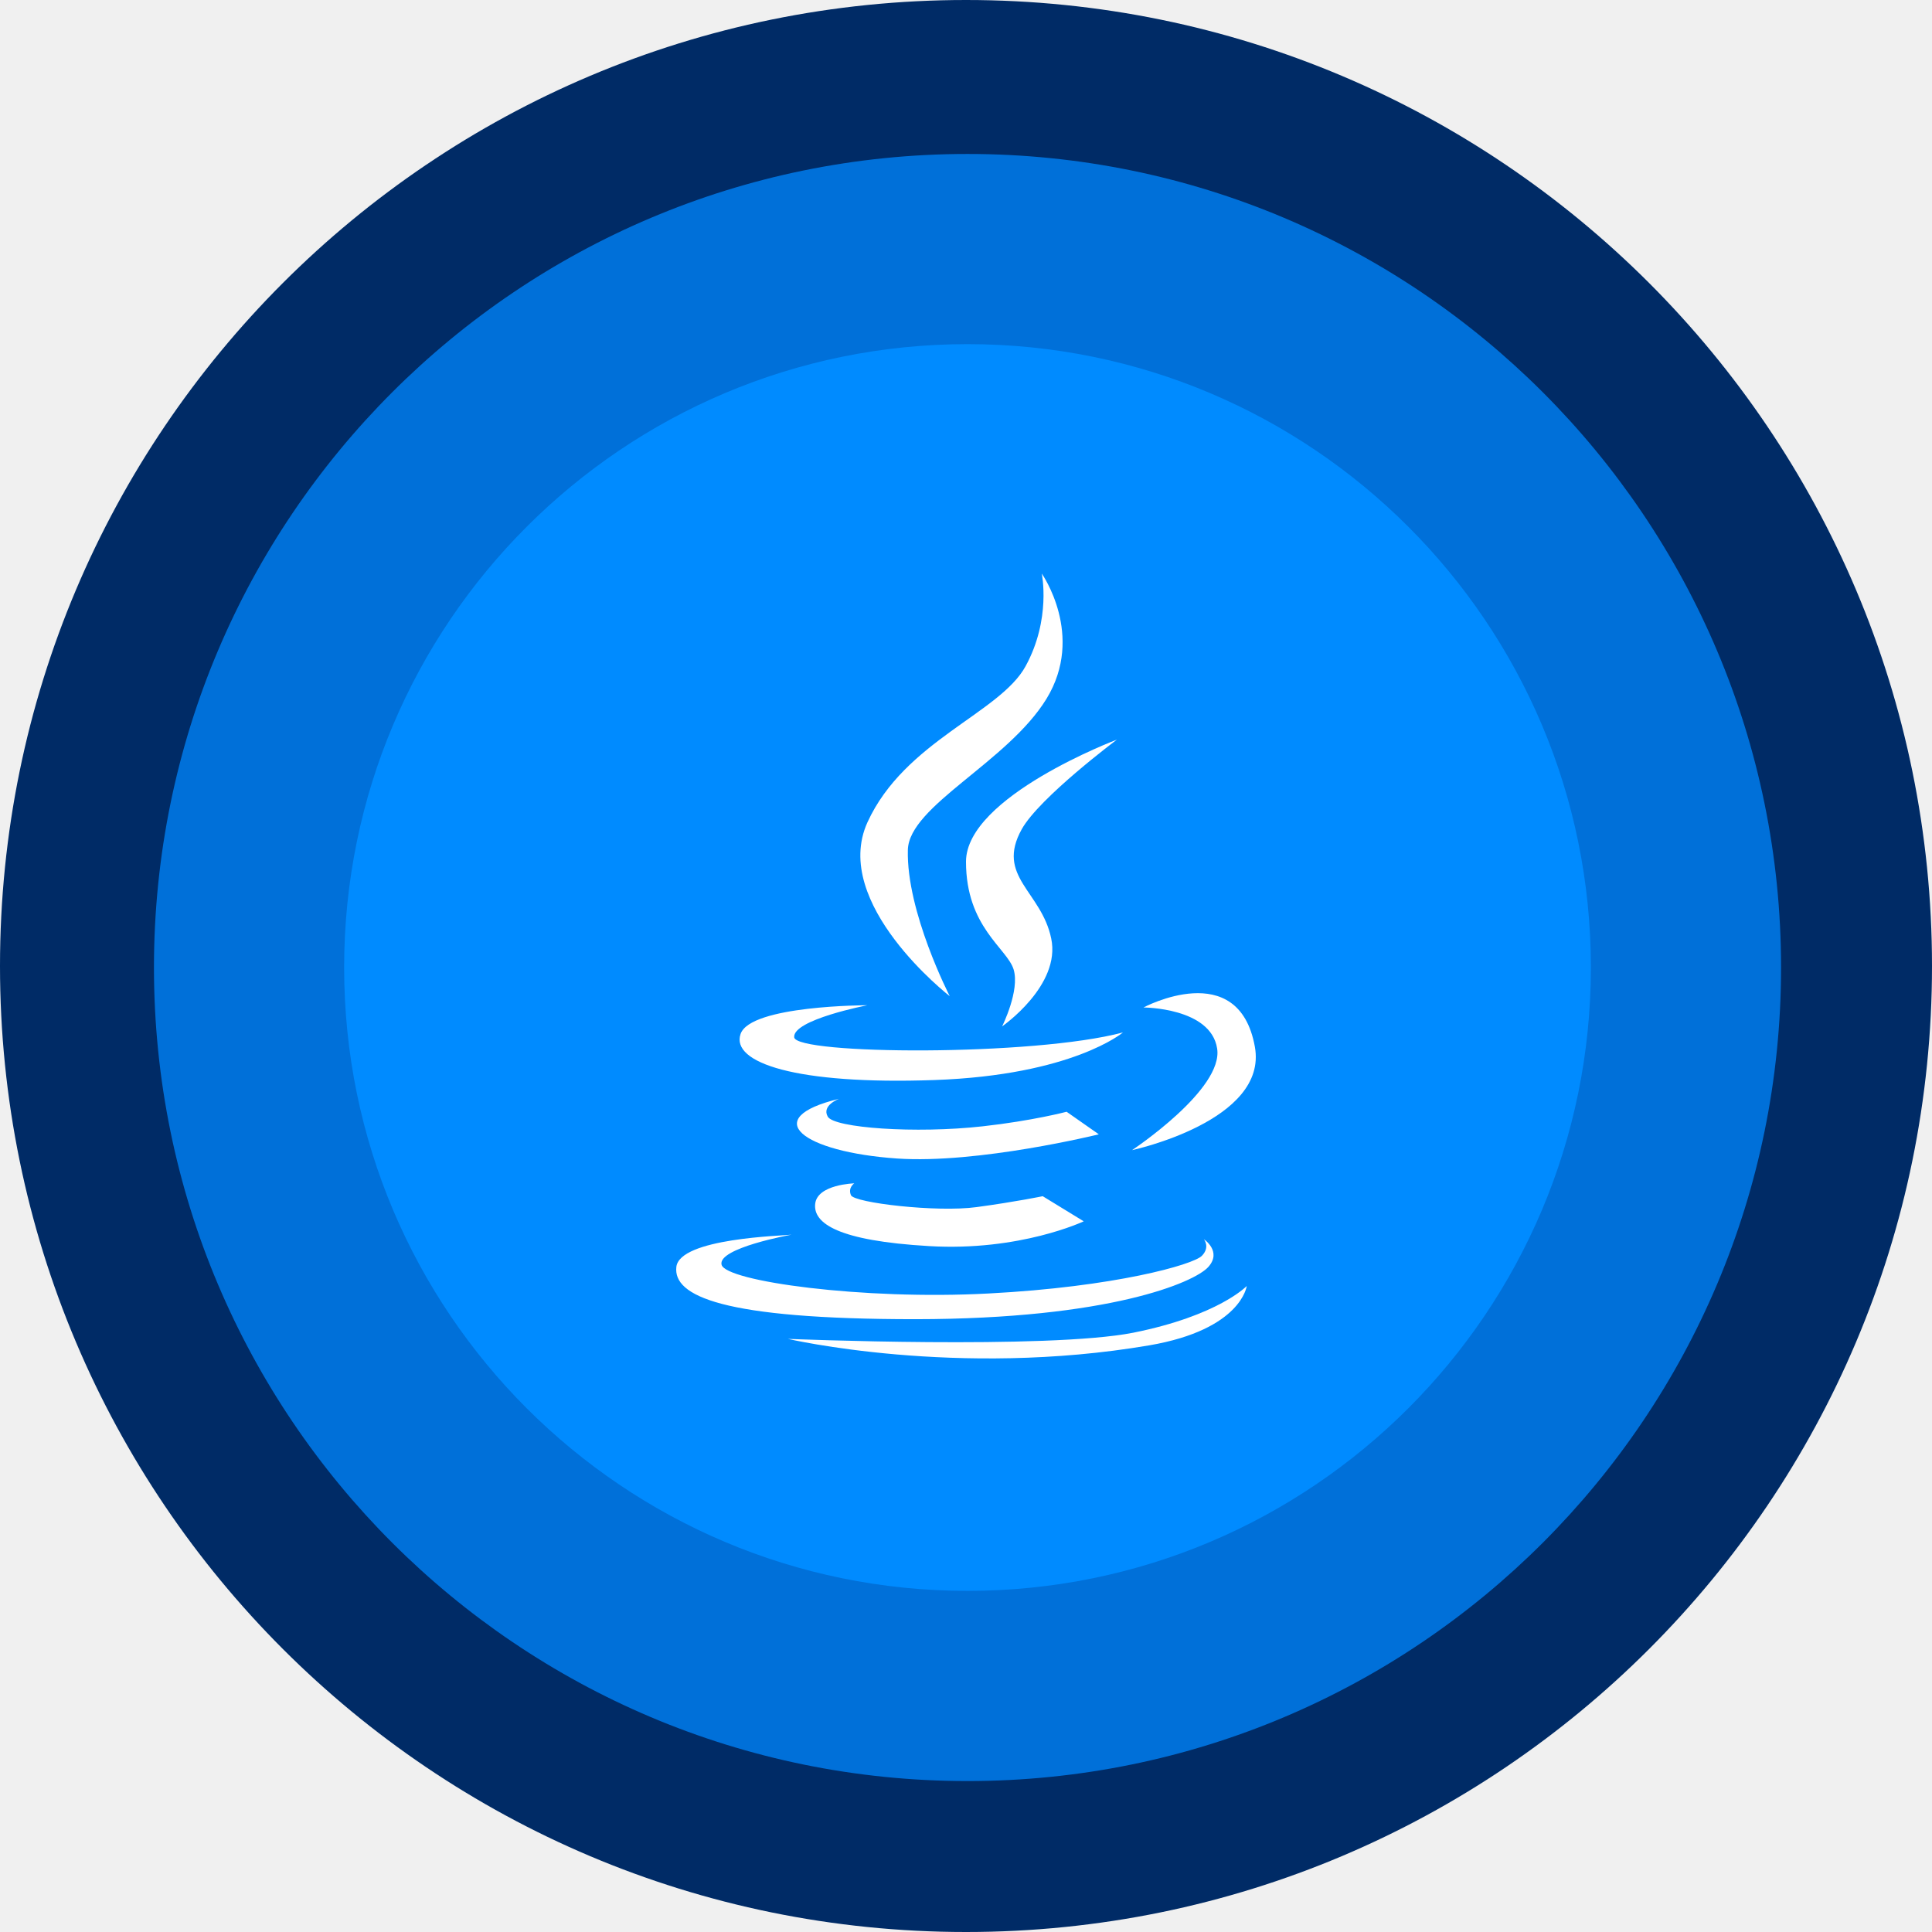
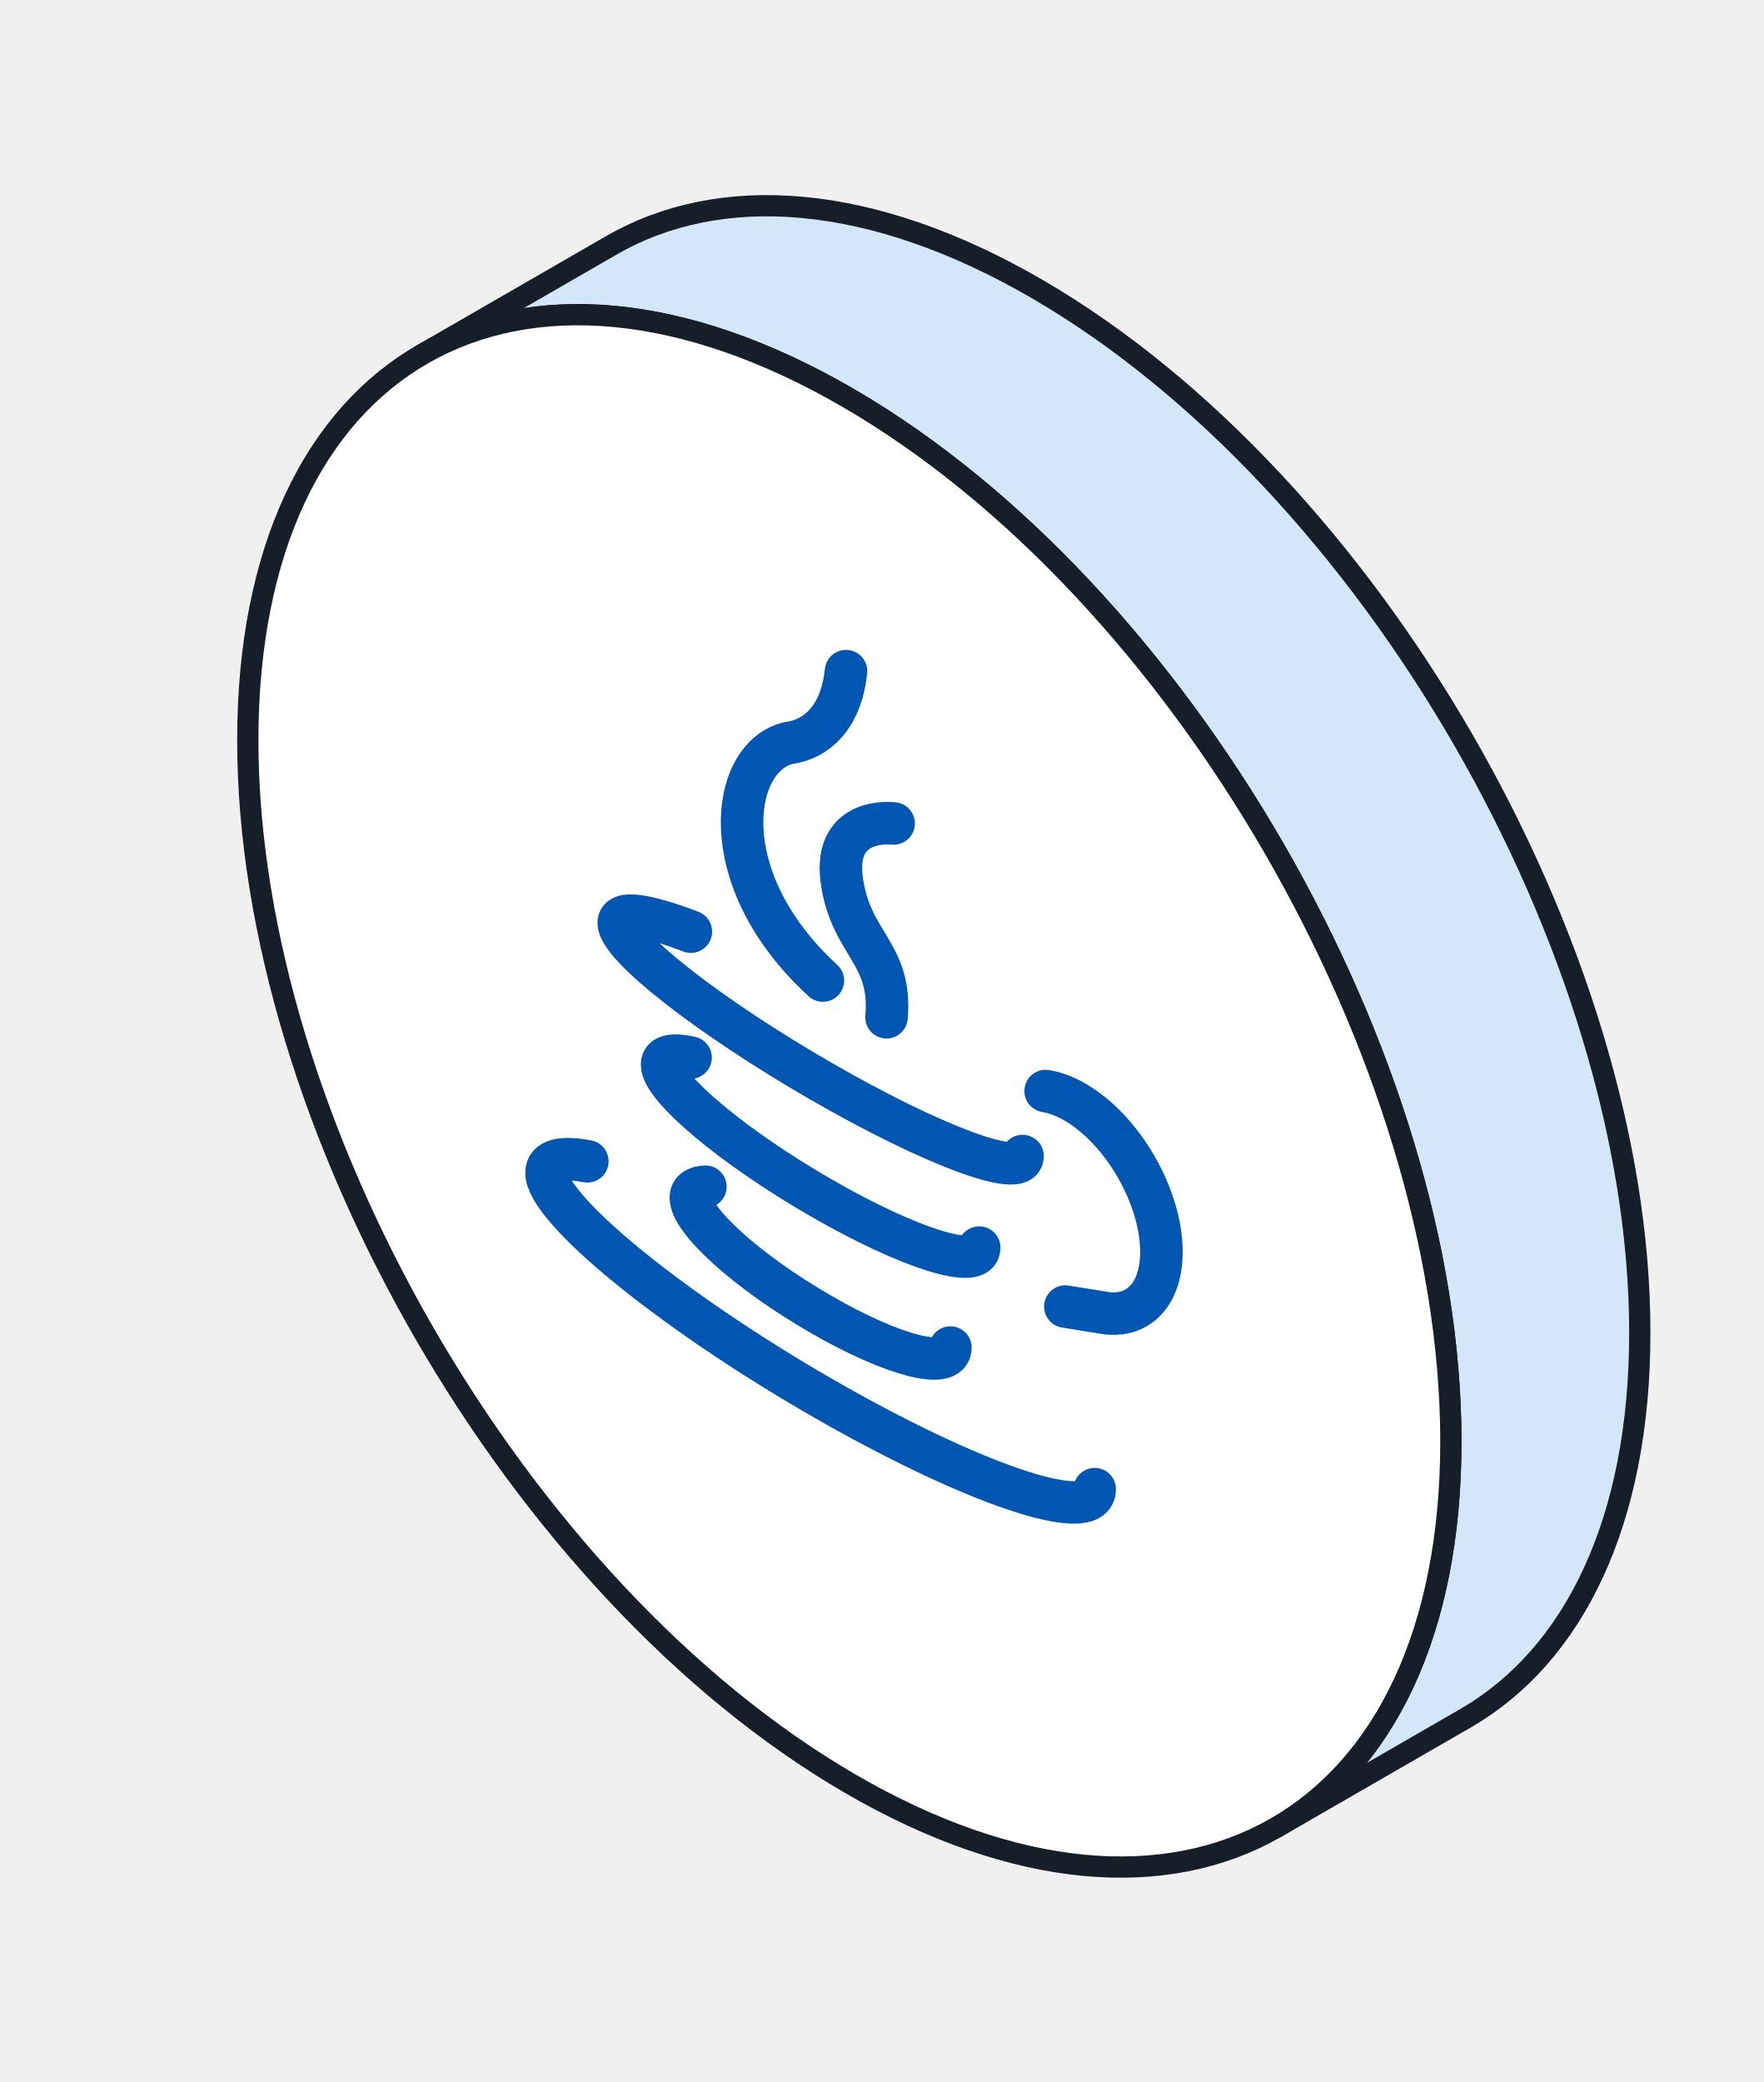
- <svg xmlns="http://www.w3.org/2000/svg" width="640px" height="640px" viewBox="0 0 640 640" version="1.1">
-   <g id="app-java" stroke="none" stroke-width="1" fill="none" fill-rule="evenodd">
-     <circle id="lg" fill="#002B66" cx="320" cy="320" r="320" />
-     <circle id="md" fill="#0070D9" cx="320.5" cy="320.5" r="269.5" />
-     <circle id="sm" fill="#008BFF" cx="320.5" cy="320.5" r="206.5" />
-     <g id="java-svgrepo-com" transform="translate(224, 190)" fill="#FFFFFF" fill-rule="nonzero">
-       <path d="M90.619,140 C90.619,140 76.197,112.022 76.739,91.529 C77.127,76.938 109.815,62.46 122.668,41.476 C135.52,20.437 121.099,0 121.099,0 C121.099,0 124.292,15.08 115.728,30.705 C107.219,46.275 75.656,55.465 63.358,82.394 C51.102,109.337 90.619,140 90.619,140 Z" id="Path" />
-       <path d="M146,55 C146,55 96,73.882 96,95.456 C96,117.086 109.562,124.095 111.764,131.103 C113.923,138.113 107.967,150 107.967,150 C107.967,150 127.527,136.472 124.225,120.871 C120.979,105.212 105.752,100.334 114.472,84.676 C120.315,74.219 146,55 146,55 Z" id="Path" />
-       <path d="M85.485,167.779 C131.321,166.173 148,152.006 148,152.006 C118.353,159.941 39.634,159.405 39.088,153.612 C38.542,147.778 63.33,143 63.33,143 C63.33,143 24.538,143 21.317,152.54 C18.082,162.04 39.634,169.385 85.485,167.779 Z" id="Path" />
-       <path d="M151,191 C151,191 196.146,181.345 191.691,156.757 C186.292,126.876 154.792,143.743 154.792,143.743 C154.792,143.743 177.047,143.743 179.189,157.307 C181.388,170.872 151,191 151,191 Z" id="Path" />
-       <path d="M129.324,178.284 C129.324,178.284 118.094,181.264 101.504,183.108 C79.264,185.59 52.318,183.649 50.208,179.906 C48.083,176.177 53.941,174 53.941,174 C27.204,180.447 41.85,191.608 73.141,193.77 C100.032,195.614 140,185.757 140,185.757 L129.324,178.284 Z" id="Path" />
-       <path d="M58.988,202 C58.988,202 46.755,202.322 46.042,208.779 C45.328,215.234 53.577,221.032 83.719,222.782 C113.875,224.589 135,214.576 135,214.576 L121.411,206.257 C121.411,206.257 112.784,208.064 99.503,209.87 C86.235,211.677 58.987,208.442 57.896,205.935 C56.807,203.414 58.988,202 58.988,202 Z" id="Path" />
-       <path d="M79.254,247 C143.418,246.943 171.659,234.842 176.272,229.695 C180.886,224.534 174.799,220.505 174.799,220.505 C174.799,220.505 176.966,223.086 174.146,225.996 C171.269,228.964 145.211,236.305 103.463,238.484 C61.77,240.72 16.45,234.455 15.032,228.964 C13.615,223.416 38.213,219 38.213,219 C35.391,219.387 1.134,220.117 0.05,229.695 C-1.032,239.272 15.033,247 79.254,247 Z" id="Path" />
-       <path d="M151.359,251.487 C123.035,257.049 37,253.523 37,253.523 C37,253.523 92.923,266.549 156.751,255.655 C187.254,250.42 189,236 189,236 C189,236 179.669,245.828 151.359,251.487 Z" id="Path" />
-     </g>
-   </g>
+ <svg xmlns="http://www.w3.org/2000/svg" width="83" height="98" viewBox="0 0 83 98" fill="none">
+   <path d="M60.11 85.995L69.003 80.864C74.065 77.924 77.187 71.643 77.18 62.699C77.165 44.687 64.481 22.723 48.845 13.621C40.976 9.041 33.86 8.591 28.733 11.572L19.843 16.702C24.969 13.722 32.084 14.169 39.953 18.749C55.589 27.851 68.275 49.823 68.288 67.827C68.295 76.771 65.166 83.044 60.11 85.995Z" fill="#D4E7F8" stroke="#151E29" stroke-linejoin="round" />
+   <path d="M39.998 83.947C55.635 93.049 68.301 85.831 68.288 67.827C68.275 49.823 55.589 27.851 39.953 18.749C24.316 9.647 11.652 16.864 11.663 34.869C11.674 52.874 24.362 74.845 39.998 83.947Z" fill="white" stroke="#151E29" stroke-linejoin="round" />
+   <path d="M51.524 70.095C51.524 71.816 45.739 69.855 38.624 65.747C31.509 61.639 25.723 56.889 25.723 55.199C25.723 54.594 26.435 54.432 27.643 54.664" stroke="#0056B3" stroke-width="2" stroke-linecap="round" stroke-linejoin="round" />
+   <path d="M44.732 63.43C44.732 64.515 42.047 63.833 38.624 61.856C35.201 59.88 32.516 57.462 32.516 56.377C32.516 56.051 32.758 55.881 33.201 55.858" stroke="#0056B3" stroke-width="2" stroke-linecap="round" stroke-linejoin="round" />
+   <path d="M46.088 58.725C46.088 59.81 42.745 58.749 38.624 56.369C34.503 53.99 31.16 51.192 31.16 50.107C31.16 49.704 31.63 49.588 32.503 49.782" stroke="#0056B3" stroke-width="2" stroke-linecap="round" stroke-linejoin="round" />
+   <path d="M48.128 54.416C48.128 55.501 43.873 53.913 38.624 50.882C33.375 47.852 29.12 44.527 29.12 43.442C29.12 42.837 30.462 43.07 32.516 43.853" stroke="#0056B3" stroke-width="2" stroke-linecap="round" stroke-linejoin="round" />
+   <path d="M49.215 51.355C49.719 51.437 50.253 51.653 50.787 51.991C51.321 52.329 51.845 52.782 52.329 53.325C52.812 53.868 53.246 54.489 53.606 55.154C53.965 55.819 54.243 56.513 54.424 57.199C54.605 57.884 54.684 58.547 54.659 59.149C54.633 59.751 54.503 60.28 54.275 60.707C54.046 61.134 53.725 61.45 53.329 61.636C52.934 61.823 52.471 61.877 51.967 61.795L50.142 61.5" stroke="#0056B3" stroke-width="2" stroke-linecap="round" stroke-linejoin="round" />
+   <path d="M39.819 31.591C39.725 32.541 39.435 33.339 38.969 33.924C38.504 34.51 37.876 34.868 37.134 34.971C34.382 35.583 33.482 41.341 38.731 46.154" stroke="#0056B3" stroke-width="2" stroke-linecap="round" stroke-linejoin="round" />
+   <path d="M42.06 38.761C42.06 38.761 39.215 38.389 39.617 41.411C40.02 44.434 41.993 44.845 41.725 47.883" stroke="#0056B3" stroke-width="2" stroke-linecap="round" stroke-linejoin="round" />
</svg>
